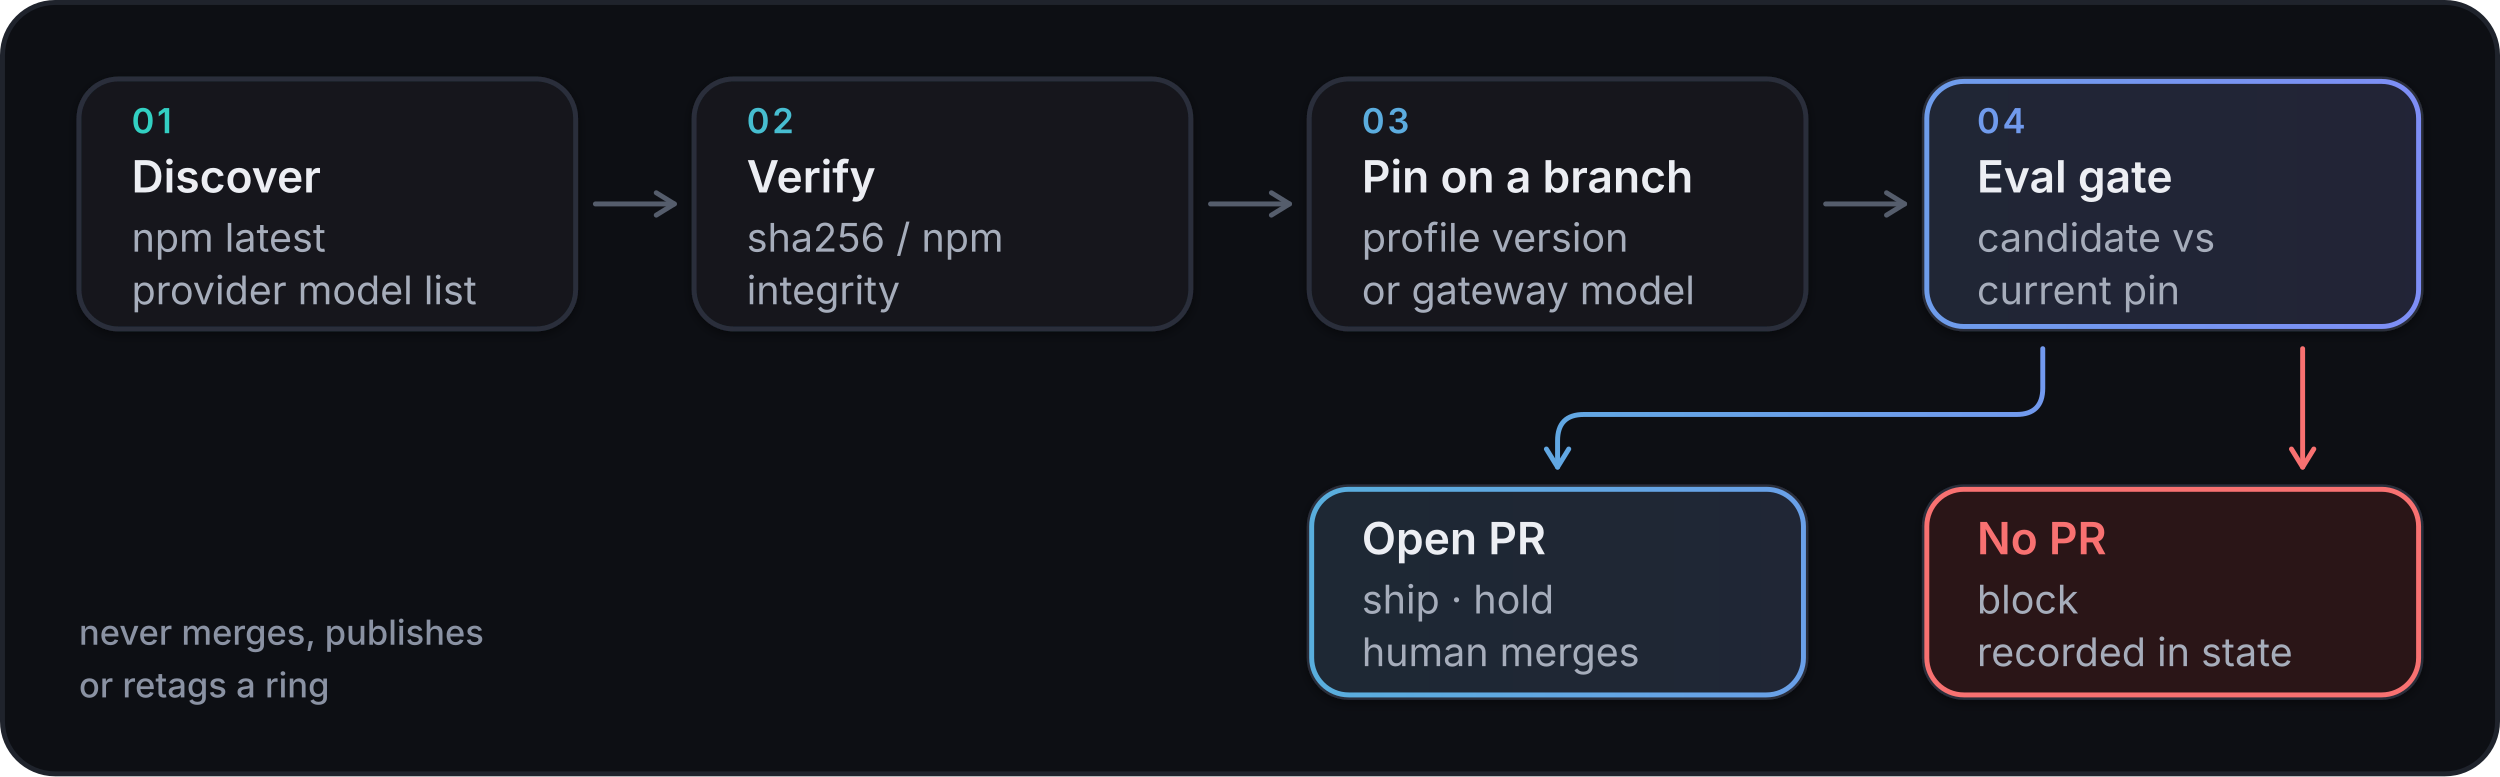
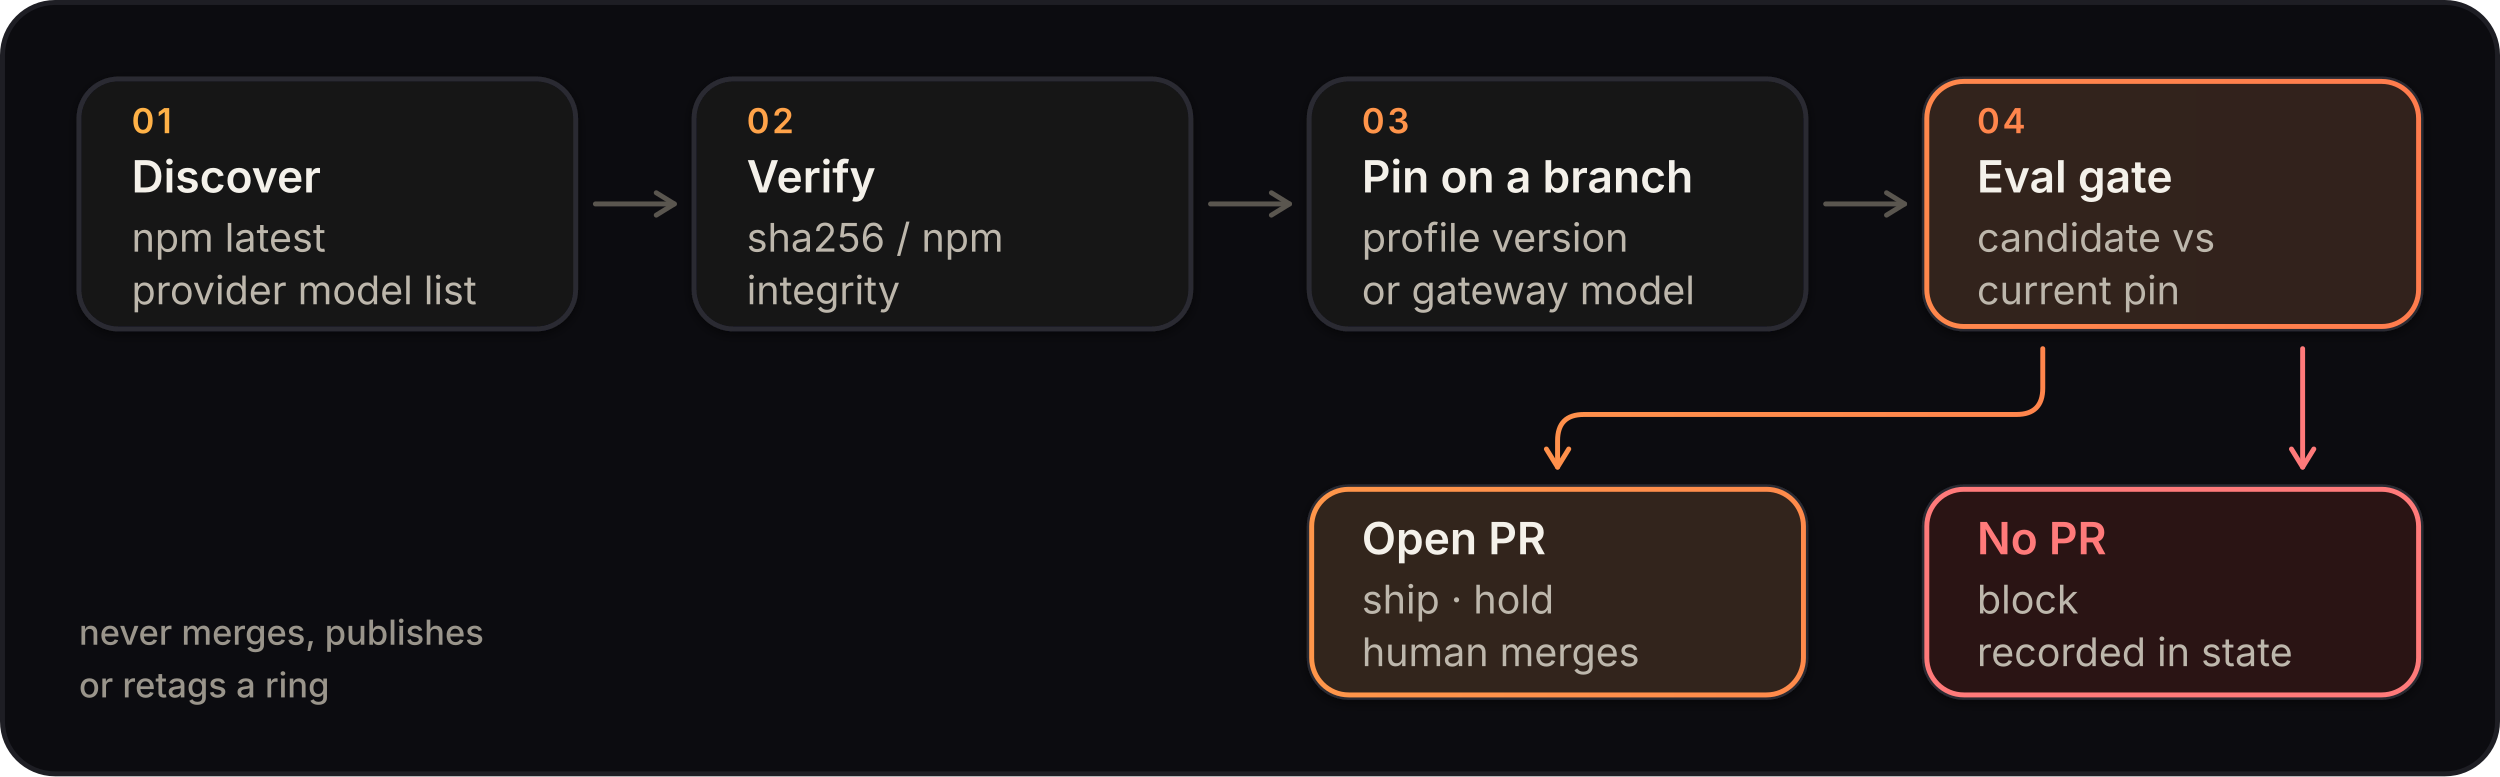
<svg xmlns="http://www.w3.org/2000/svg" viewBox="0 0 760 236" width="760" height="236" role="img" aria-labelledby="t d" font-family="ui-sans-serif,-apple-system,Inter,'Segoe UI',sans-serif">
  <style>
- .cv{fill:#0d0f14;stroke:#1f232c;stroke-width:1.5}
- .card{fill:#14171e;stroke:#2a2f3a;stroke-width:1.5}
+ .cv{fill:#0c0c10;stroke:#1e1e24;stroke-width:1.5}
+ .card{fill:#121217;stroke:#2a2a31;stroke-width:1.5}
.soft{fill:url(#gs)}
.ring{fill:none;stroke:url(#ga);stroke-width:1.5}
- .dcard{fill:#2a1517;stroke:#f87171;stroke-width:1.5}
- .ghost{fill:none;stroke:#555d6c;stroke-width:1.5;stroke-dasharray:4 4}
- .zone{fill:#111319;stroke:#232731;stroke-width:1.5}
- .chip{fill:#1a1d26;stroke:#2a2f3a;stroke-width:1}
+ .dcard{fill:#2a1414;stroke:#ff7a7a;stroke-width:1.5}
+ .ghost{fill:none;stroke:#5a564f;stroke-width:1.5;stroke-dasharray:4 4}
+ .zone{fill:#0f0f14;stroke:#24242b;stroke-width:1.5}
+ .chip{fill:#1a1a20;stroke:#2a2a31;stroke-width:1}
text{font-family:ui-sans-serif,-apple-system,Inter,'Segoe UI',sans-serif}
- .t{font-size:13.5px;font-weight:600;fill:#eceef3}
- .tm{font:600 12.5px ui-monospace,'SF Mono','JetBrains Mono',Menlo,Consolas,monospace;fill:#eceef3}
- .td{fill:#f87171}
- .s{font-size:12px;fill:#a6adbb}
- .m{font:11px ui-monospace,'SF Mono','JetBrains Mono',Menlo,Consolas,monospace;fill:#a6adbb}
- .xs{font-size:10.5px;font-weight:500;fill:#8a92a3}
+ .t{font-size:13.5px;font-weight:600;fill:#f4f1ea}
+ .tm{font:600 12.5px ui-monospace,'SF Mono','JetBrains Mono',Menlo,Consolas,monospace;fill:#f4f1ea}
+ .td{fill:#ff7a7a}
+ .s{font-size:12px;fill:#bdb7ac}
+ .m{font:11px ui-monospace,'SF Mono','JetBrains Mono',Menlo,Consolas,monospace;fill:#bdb7ac}
+ .xs{font-size:10.5px;font-weight:500;fill:#9a958b}
.xm{font-family:ui-monospace,'SF Mono','JetBrains Mono',Menlo,Consolas,monospace;font-weight:400}
.xa{fill:url(#ga);font-weight:600}
- .xd{fill:#f87171;font-weight:600}
- .xw{fill:#0b1220;font-weight:600}
- .k{font-size:10.5px;font-weight:600;letter-spacing:.08em;fill:#8a92a3}
+ .xd{fill:#ff7a7a;font-weight:600}
+ .xw{fill:#16130f;font-weight:600}
+ .k{font-size:10.5px;font-weight:600;letter-spacing:.08em;fill:#9a958b}
.ka{fill:url(#ga)}
- .h1{font-size:42px;font-weight:700;letter-spacing:-.02em;fill:#eceef3}
+ .h1{font-size:42px;font-weight:700;letter-spacing:-.02em;fill:#f4f1ea}
.ln,.la,.ld,.lm{fill:none;stroke-width:1.5;stroke-linecap:round;stroke-linejoin:round}
- .ln{stroke:#555d6c}.la{stroke:url(#ga)}.ld{stroke:#f87171}.lm{stroke:#2a2f3a}
- .lane{stroke:#2a2f3a;stroke-width:1.5;stroke-dasharray:3 4}
+ .ln{stroke:#5a564f}.la{stroke:url(#ga)}.ld{stroke:#ff7a7a}.lm{stroke:#2a2a31}
+ .lane{stroke:#2a2a31;stroke-width:1.5;stroke-dasharray:3 4}
.dash{stroke-dasharray:5 5}
- .dl{fill:#555d6c}.da{fill:url(#ga)}.dd{fill:#f87171}
- .pl{fill:#0d0f14}.pa{fill:#0d0f14;stroke:url(#ga);stroke-width:1}
- .pd{fill:#2a1517;stroke:#f87171;stroke-width:1}.ps{fill:url(#ga)}
- .fa{fill:url(#ga)}.fs{fill:url(#gs)}.fm{fill:#1a1d26}.fd{fill:#f87171}.ft{fill:#eceef3}
- .bdg{fill:url(#ga)}.bn{font-size:9.5px;font-weight:700;fill:#0b1220}
+ .dl{fill:#5a564f}.da{fill:url(#ga)}.dd{fill:#ff7a7a}
+ .pl{fill:#0c0c10}.pa{fill:#0c0c10;stroke:url(#ga);stroke-width:1}
+ .pd{fill:#2a1414;stroke:#ff7a7a;stroke-width:1}.ps{fill:url(#ga)}
+ .fa{fill:url(#ga)}.fs{fill:url(#gs)}.fm{fill:#1a1a20}.fd{fill:#ff7a7a}.ft{fill:#f4f1ea}
+ .bdg{fill:url(#ga)}.bn{font-size:9.5px;font-weight:700;fill:#16130f}
.ic{fill:none;stroke:url(#ga);stroke-width:1.75;stroke-linecap:round;stroke-linejoin:round}
.pkt{fill:url(#ga)}
.grow{transform-box:fill-box;transform-origin:left;animation:grow 4.8s cubic-bezier(.6,0,.2,1) infinite}
@keyframes grow{0%{transform:scaleX(.08)}25%{transform:scaleX(.3)}50%{transform:scaleX(.55)}75%,100%{transform:scaleX(1)}}
.flow{stroke-dasharray:4 6;animation:flow 1.1s linear infinite}
@keyframes flow{to{stroke-dashoffset:-20}}
.blink{animation:blink 3.2s ease-in-out infinite}
@keyframes blink{0%,100%{opacity:.18}35%,65%{opacity:1}}
.pulse{transform-box:fill-box;transform-origin:center;animation:pulse 2.8s ease-out infinite}
@keyframes pulse{0%{opacity:.55;transform:scale(.6)}100%{opacity:0;transform:scale(1.5)}}
@media (prefers-reduced-motion:reduce){.flow,.blink,.pulse,.grow{animation:none}.blink{opacity:1}.pulse,.pkt{display:none}}
</style>
  <defs>
    <linearGradient id="ga" gradientUnits="userSpaceOnUse" x1="0" y1="0" x2="760" y2="0">
-       <stop offset="0" stop-color="#2dd4bf" />
-       <stop offset="1" stop-color="#818cf8" />
+       <stop offset="0" stop-color="#ffb547" />
+       <stop offset="1" stop-color="#ff7a4d" />
    </linearGradient>
    <linearGradient id="gs" gradientUnits="userSpaceOnUse" x1="0" y1="0" x2="760" y2="0">
-       <stop offset="0" stop-color="#2dd4bf" stop-opacity="0.12" />
-       <stop offset="1" stop-color="#818cf8" stop-opacity="0.12" />
+       <stop offset="0" stop-color="#ffb547" stop-opacity="0.12" />
+       <stop offset="1" stop-color="#ff7a4d" stop-opacity="0.12" />
    </linearGradient>
    <filter id="sh" x="-10%" y="-10%" width="120%" height="140%">
-       <feDropShadow dx="0" dy="1" stdDeviation="1.6" flood-color="#000000" flood-opacity="0.45" />
+       <feDropShadow dx="0" dy="1" stdDeviation="1.6" flood-color="#000000" flood-opacity="0.5" />
    </filter>
  </defs>
  <rect class="cv" x=".75" y=".75" width="758.5" height="234.5" rx="16" />
  <rect class="card" x="24.0" y="24" width="151.0" height="76" rx="12" filter="url(#sh)" />
  <text class="k ka" x="40" y="40.5">01</text>
  <text class="t" x="40" y="58.5">Discover</text>
  <text class="s" x="40" y="76.5">npm latest</text>
  <text class="s" x="40" y="92.5">provider model list</text>
  <rect class="card" x="211.0" y="24" width="151.0" height="76" rx="12" filter="url(#sh)" />
  <text class="k ka" x="227" y="40.5">02</text>
  <text class="t" x="227" y="58.5">Verify</text>
  <text class="s" x="227" y="76.5">sha256 / npm</text>
  <text class="s" x="227" y="92.5">integrity</text>
  <rect class="card" x="398.0" y="24" width="151.0" height="76" rx="12" filter="url(#sh)" />
  <text class="k ka" x="414" y="40.5">03</text>
  <text class="t" x="414" y="58.5">Pin on a branch</text>
  <text class="s" x="414" y="76.5">profile version</text>
  <text class="s" x="414" y="92.5">or gateway model</text>
  <rect class="card" x="585.0" y="24" width="151.0" height="76" rx="12" filter="url(#sh)" />
  <rect class="soft" x="585.0" y="24" width="151.0" height="76" rx="12" />
  <rect class="ring" x="585.75" y="24.75" width="149.5" height="74.5" rx="11.25" />
  <text class="k ka" x="601" y="40.5">04</text>
  <text class="t" x="601" y="58.5">Eval gate</text>
  <text class="s" x="601" y="76.5">candidate vs</text>
  <text class="s" x="601" y="92.5">current pin</text>
  <path class="ln" d="M181 62L205 62" />
  <path class="ln hd" d="M199.5 65.4L205 62L199.5 58.6" />
  <path class="ln" d="M368 62L392 62" />
  <path class="ln hd" d="M386.5 65.4L392 62L386.5 58.6" />
  <path class="ln" d="M555 62L579 62" />
  <path class="ln hd" d="M573.5 65.4L579 62L573.5 58.6" />
  <rect class="card" x="398.0" y="148" width="151.0" height="64" rx="12" filter="url(#sh)" />
  <rect class="soft" x="398.0" y="148" width="151.0" height="64" rx="12" />
  <rect class="ring" x="398.75" y="148.75" width="149.5" height="62.5" rx="11.25" />
  <text class="t" x="414" y="168.5">Open PR</text>
  <text class="s" x="414" y="186.5">ship · hold</text>
  <text class="s" x="414" y="202.5">human merges</text>
  <rect class="card" x="585.0" y="148" width="151.0" height="64" rx="12" filter="url(#sh)" />
  <rect class="dcard" x="585.75" y="148.75" width="149.5" height="62.5" rx="11.25" />
  <text class="t td" x="601" y="168.5">No PR</text>
  <text class="s" x="601" y="186.5">block</text>
  <text class="s" x="601" y="202.5">recorded in state</text>
  <path class="la" d="M621 106L621.0 118.0Q621 126 613.0 126.0L481.5 126.0Q473.5 126 473.5 134.0L473.5 142" />
  <path class="la hd" d="M470.1 136.5L473.5 142L476.9 136.5" />
  <path class="ld" d="M700 106L700 142" />
  <path class="ld hd" d="M696.6 136.5L700 142L703.4 136.5" />
  <text class="xs" x="24" y="196">never merges, publishes</text>
  <text class="xs" x="24" y="212">or retags a ring</text>
</svg>
